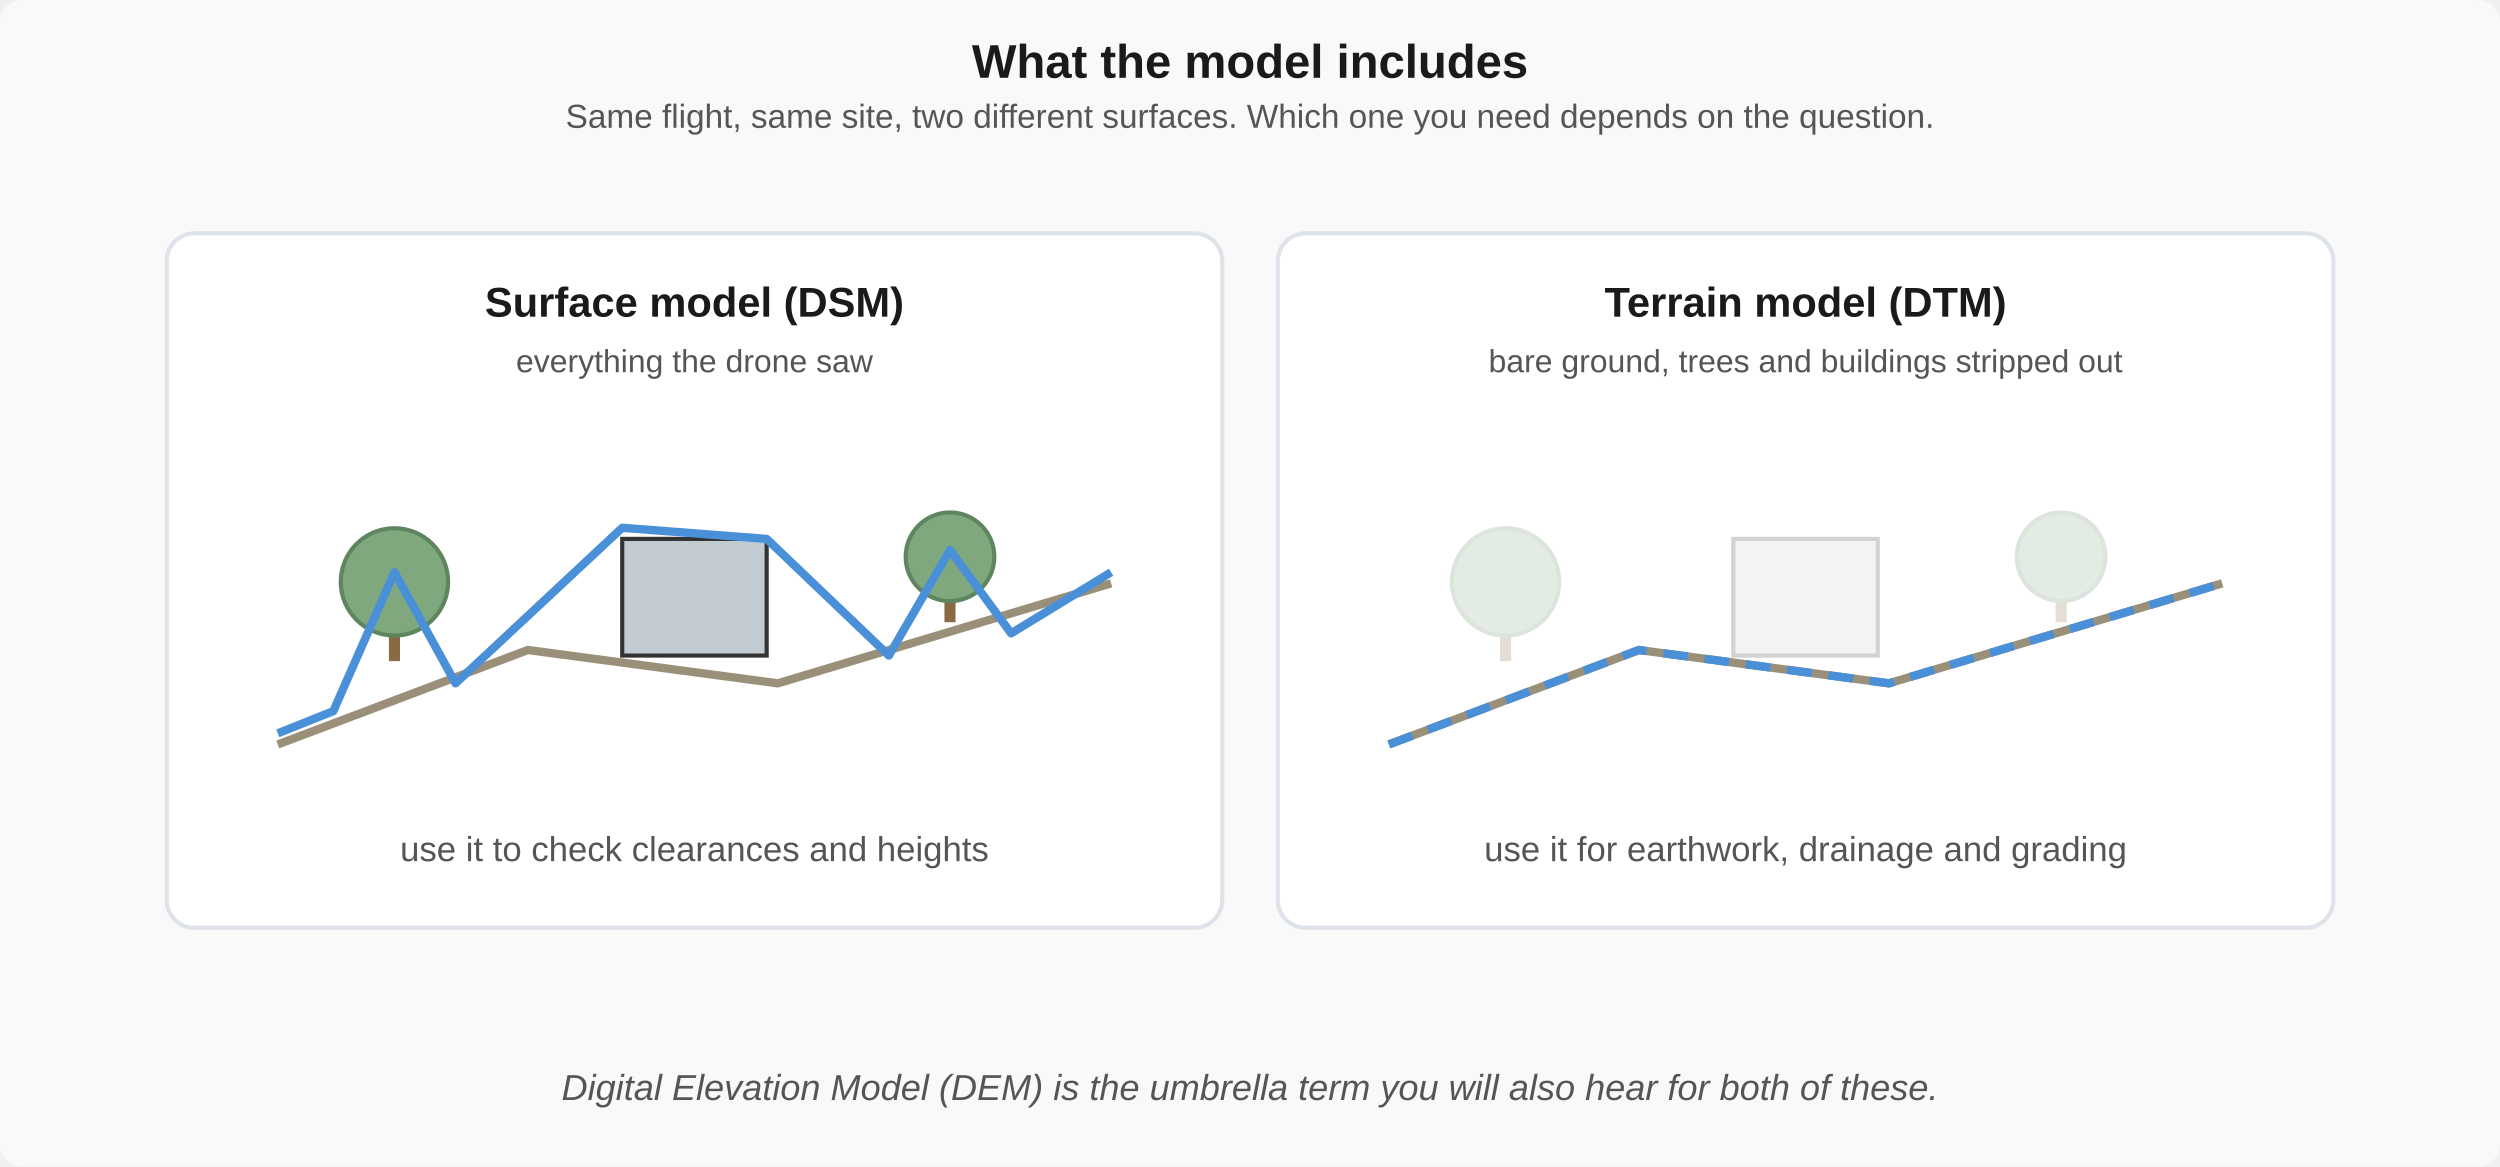
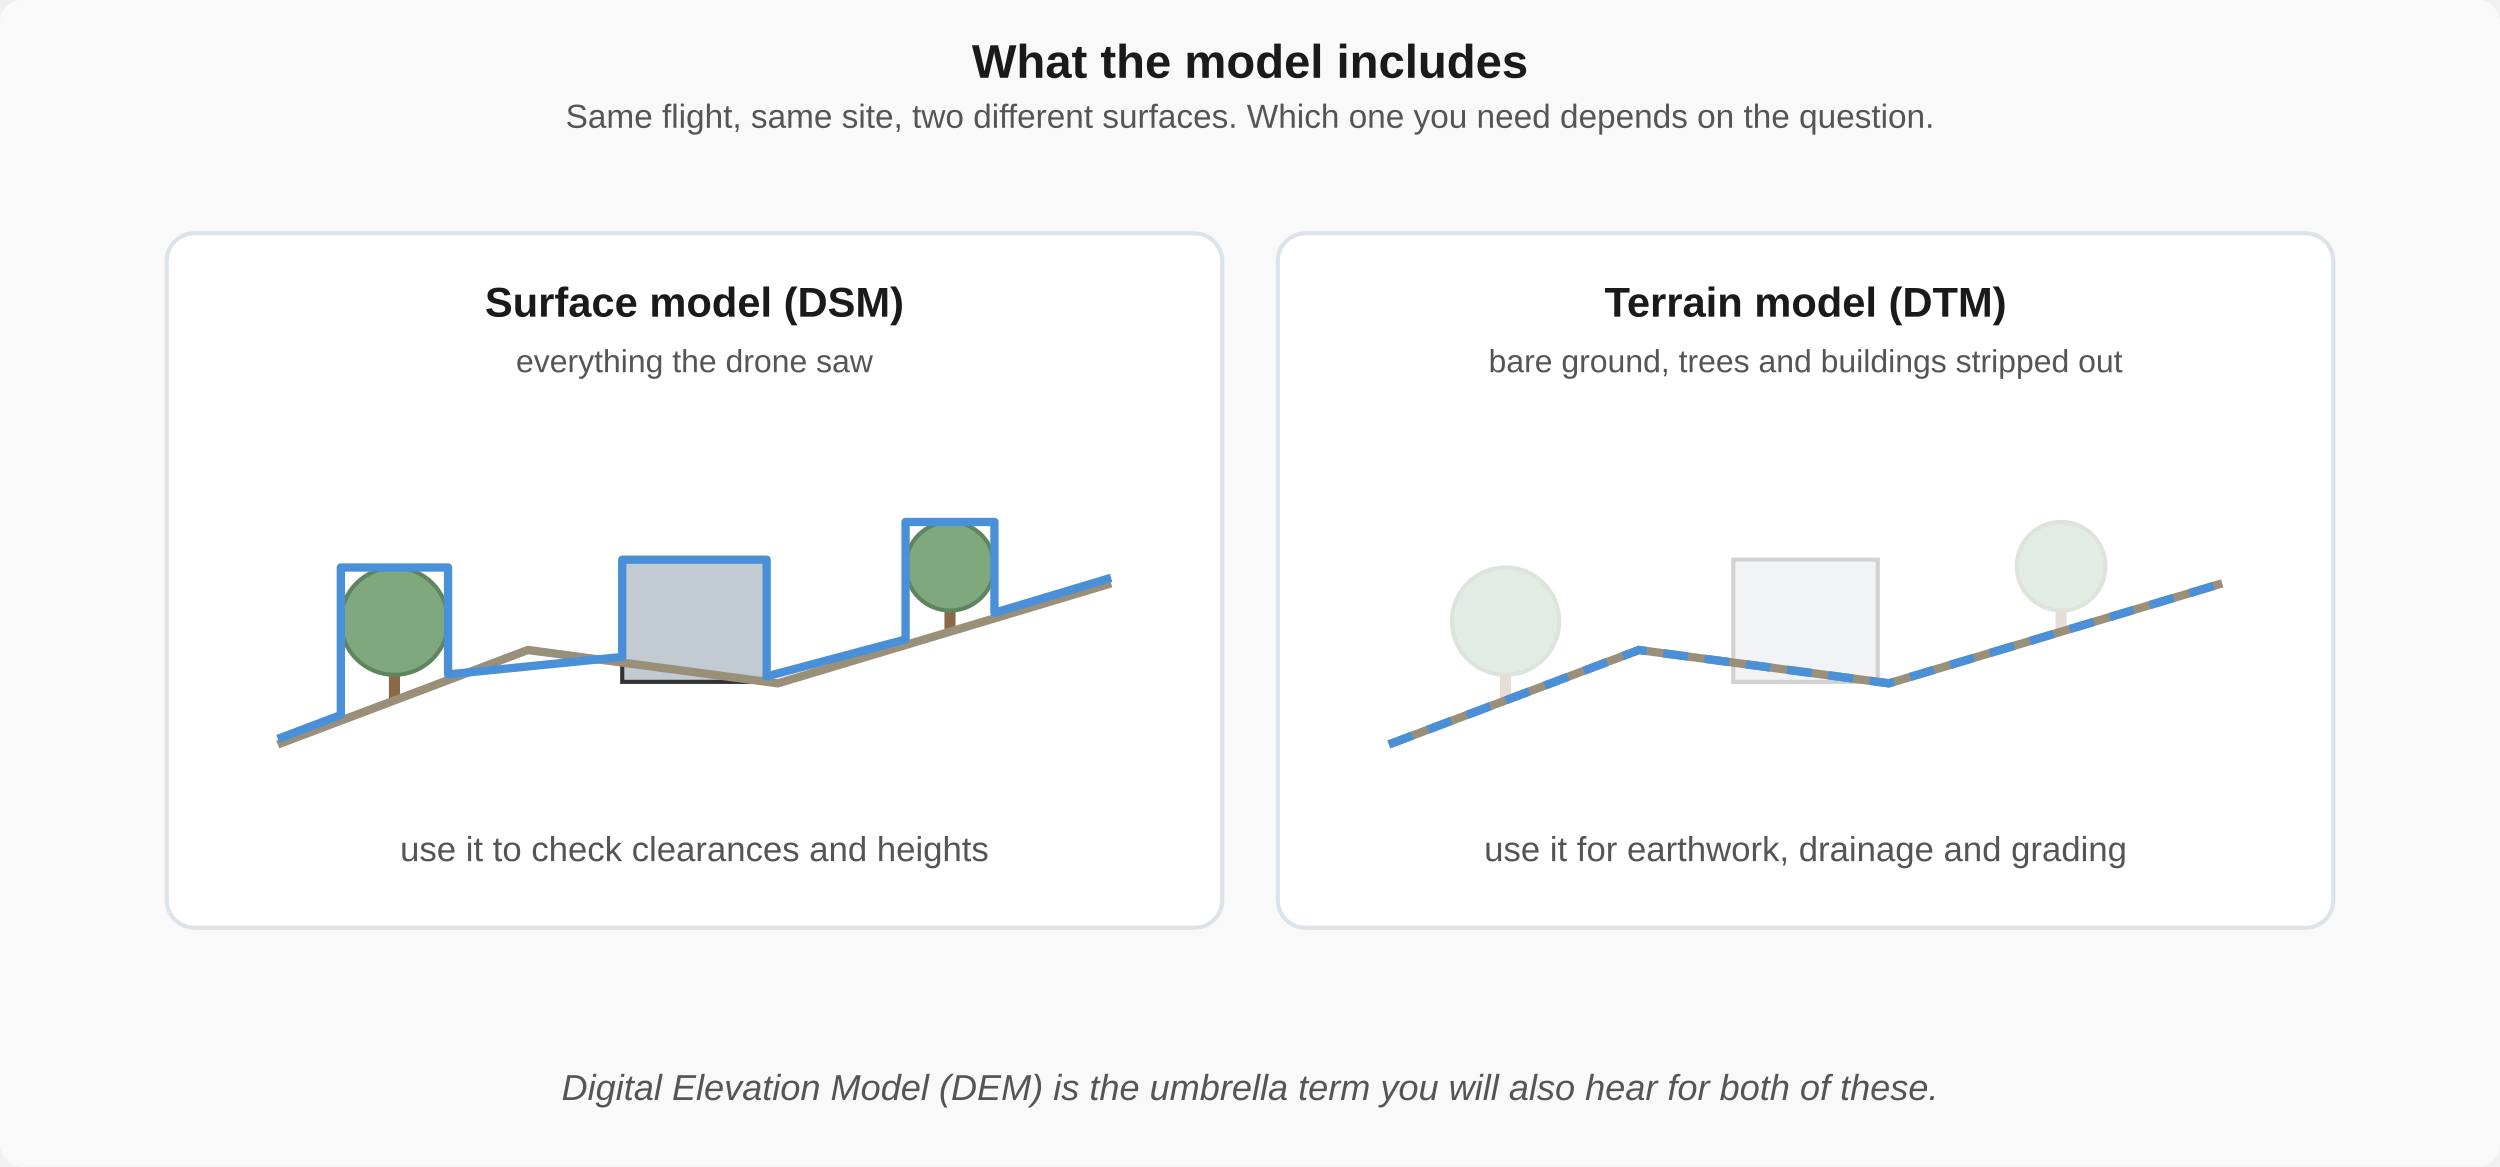
<svg xmlns="http://www.w3.org/2000/svg" viewBox="0 0 900 420" font-family="Arial, Helvetica, sans-serif" font-size="14">
  <rect x="0" y="0" width="900" height="420" fill="#f9f9f9" rx="8" />
  <text x="450.0" y="28" text-anchor="middle" font-size="17" font-weight="bold" fill="#1a1a1a">What the model includes</text>
  <text x="450.0" y="46" text-anchor="middle" font-size="12" fill="#555555">Same flight, same site, two different surfaces. Which one you need depends on the question.</text>
  <rect x="60" y="84" width="380" height="250" rx="10" fill="#ffffff" stroke="#dde3e9" stroke-width="1.5" />
  <text x="250" y="114" text-anchor="middle" font-size="15" font-weight="bold" fill="#1a1a1a">Surface model (DSM)</text>
  <text x="250" y="134" text-anchor="middle" font-size="11.5" fill="#555555">everything the drone saw</text>
  <g opacity="1">
-     <rect x="224" y="194" width="52" height="42" fill="#c2cad2" stroke="#333333" stroke-width="1.5" />
+     <rect x="224" y="201.467" width="52" height="44.0" fill="#c2cad2" stroke="#333333" stroke-width="1.5" />
  </g>
  <g opacity="1">
-     <line x1="142" y1="238" x2="142" y2="219.6" stroke="#8a6a45" stroke-width="4" />
-     <circle cx="142" cy="209.48" r="19.32" fill="#7fa87f" stroke="#5f855f" stroke-width="1.5" />
+     <line x1="142" y1="252.133" x2="142" y2="233.733" stroke="#8a6a45" stroke-width="4" />
+     <circle cx="142" cy="223.613" r="19.32" fill="#7fa87f" stroke="#5f855f" stroke-width="1.5" />
  </g>
  <g opacity="1">
-     <line x1="342" y1="224" x2="342" y2="208.8" stroke="#8a6a45" stroke-width="4" />
-     <circle cx="342" cy="200.44" r="15.96" fill="#7fa87f" stroke="#5f855f" stroke-width="1.5" />
+     <line x1="342" y1="227.4" x2="342" y2="212.2" stroke="#8a6a45" stroke-width="4" />
+     <circle cx="342" cy="203.84" r="15.96" fill="#7fa87f" stroke="#5f855f" stroke-width="1.5" />
  </g>
  <path d="M100,268 L190,234 L280,246 L400,210" fill="none" stroke="#9a8f78" stroke-width="3" />
-   <path d="M100,264 L120,256 L142,206 L164,246 L224,190 L276,194 L320,236 L342,198 L364,228 L400,206" fill="none" stroke="#4a90d9" stroke-width="3" stroke-linejoin="round" />
+   <path d="M100.0,266.0 L122.7,257.4 L122.7,204.3 L161.3,204.3 L161.3,242.8 L224.0,236.5 L224.0,201.5 L276.0,201.5 L276.0,243.5 L326.0,230.2 L326.0,187.9 L358.0,187.9 L358.0,220.6 L400.0,208.0" fill="none" stroke="#4a90d9" stroke-width="3" stroke-linejoin="round" />
  <text x="250" y="310" text-anchor="middle" font-size="12.5" fill="#555555">use it to check clearances and heights</text>
  <rect x="460" y="84" width="380" height="250" rx="10" fill="#ffffff" stroke="#dde3e9" stroke-width="1.5" />
  <text x="650" y="114" text-anchor="middle" font-size="15" font-weight="bold" fill="#1a1a1a">Terrain model (DTM)</text>
  <text x="650" y="134" text-anchor="middle" font-size="11.5" fill="#555555">bare ground, trees and buildings stripped out</text>
  <g opacity="0.22">
-     <rect x="624" y="194" width="52" height="42" fill="#c2cad2" stroke="#333333" stroke-width="1.5" />
+     <rect x="624" y="201.467" width="52" height="44.0" fill="#c2cad2" stroke="#333333" stroke-width="1.5" />
  </g>
  <g opacity="0.22">
-     <line x1="542" y1="238" x2="542" y2="219.6" stroke="#8a6a45" stroke-width="4" />
-     <circle cx="542" cy="209.48" r="19.32" fill="#7fa87f" stroke="#5f855f" stroke-width="1.5" />
+     <line x1="542" y1="252.133" x2="542" y2="233.733" stroke="#8a6a45" stroke-width="4" />
+     <circle cx="542" cy="223.613" r="19.32" fill="#7fa87f" stroke="#5f855f" stroke-width="1.5" />
  </g>
  <g opacity="0.22">
-     <line x1="742" y1="224" x2="742" y2="208.8" stroke="#8a6a45" stroke-width="4" />
-     <circle cx="742" cy="200.44" r="15.96" fill="#7fa87f" stroke="#5f855f" stroke-width="1.5" />
+     <line x1="742" y1="227.4" x2="742" y2="212.2" stroke="#8a6a45" stroke-width="4" />
+     <circle cx="742" cy="203.84" r="15.96" fill="#7fa87f" stroke="#5f855f" stroke-width="1.5" />
  </g>
  <path d="M500,268 L590,234 L680,246 L800,210" fill="none" stroke="#9a8f78" stroke-width="3" />
  <path d="M500,268 L590,234 L680,246 L800,210" fill="none" stroke="#4a90d9" stroke-width="3" stroke-dasharray="9 6" />
  <text x="650" y="310" text-anchor="middle" font-size="12.5" fill="#555555">use it for earthwork, drainage and grading</text>
  <text x="450" y="396" text-anchor="middle" font-size="13" font-style="italic" fill="#555555">Digital Elevation Model (DEM) is the umbrella term you will also hear for both of these.</text>
</svg>
